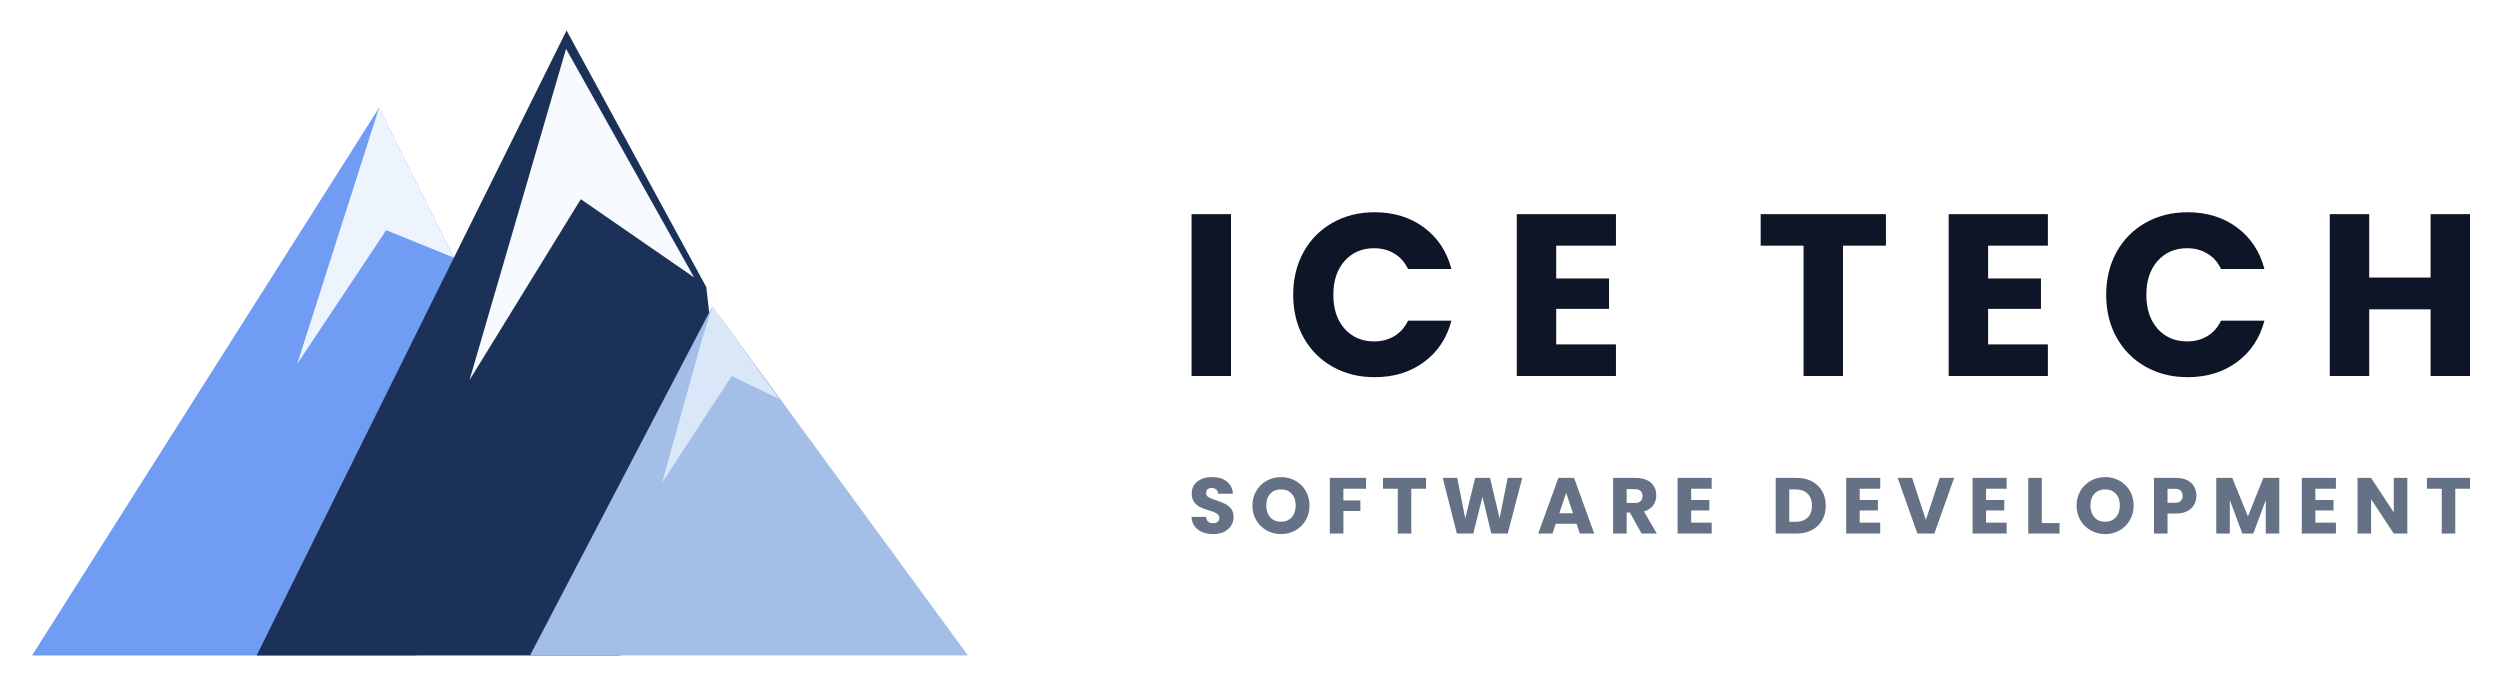
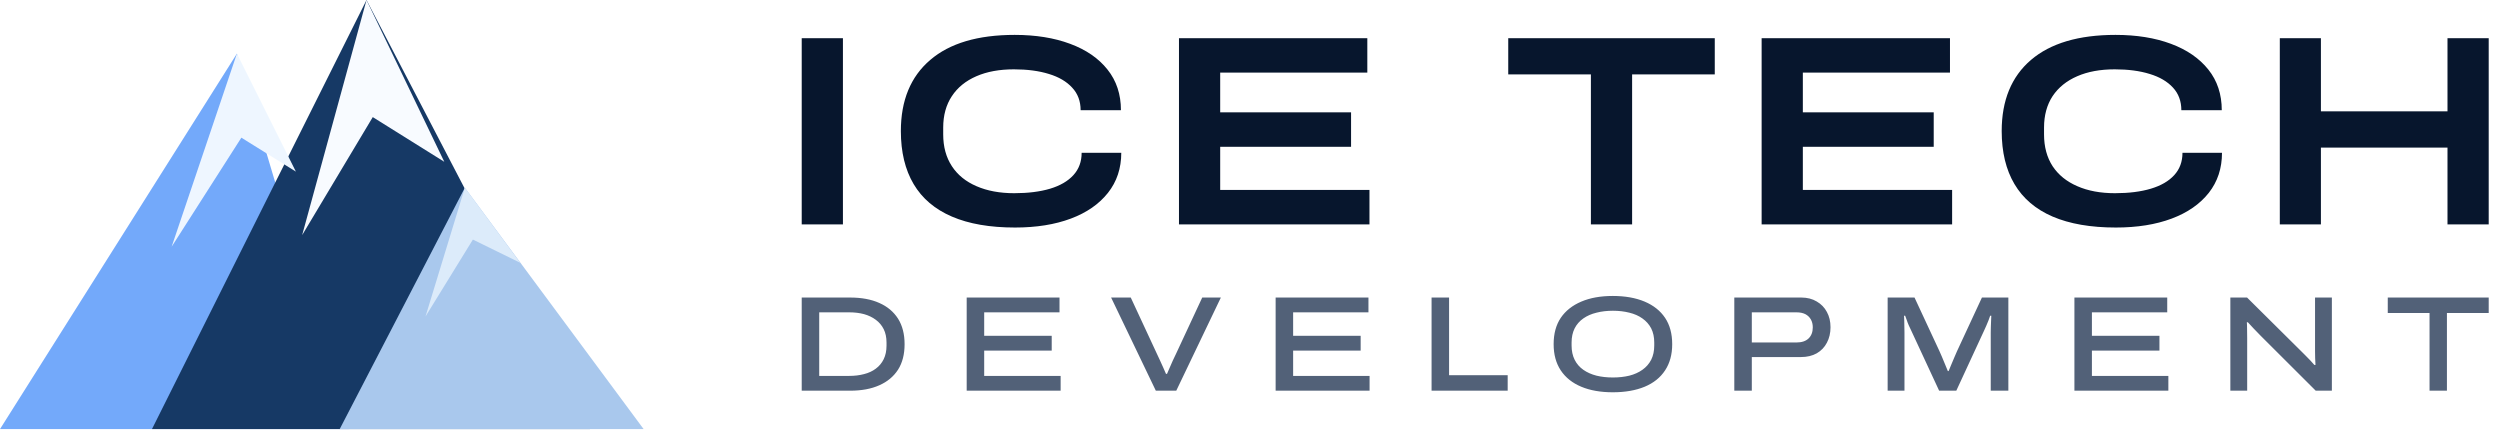
- <svg xmlns="http://www.w3.org/2000/svg" viewBox="18 6 492 135" role="img" aria-labelledby="title">
-   <polygon fill="#709df3" points="92.6 27.2 107.3 56.7 100 135 24.3 135" />
-   <polygon fill="#edf4fe" points="92.6 27.2 107.3 56.7 94 51.3 76.5 77.6" />
-   <polygon fill="#1b3158" points="129.5 12 157 62.5 157.6 67.8 140 135 68.5 135" />
-   <polygon fill="#f7faff" points="129.4 15.6 154.6 60.6 132.3 45.2 110.4 80.8" />
-   <polygon fill="#a4bfe7" points="158.2 66.3 208.5 135 122.3 135" />
-   <polygon fill="#d9e7f8" points="158.2 66.3 171.3 84.5 162 80 148.3 101 156.1 73" />
-   <path fill="#0d1527" d="M252.50 48.14L260.26 48.14L260.26 80L252.50 80L252.50 48.14ZM272.50 64.02Q272.50 59.30 274.54 55.60Q276.59 51.90 280.24 49.84Q283.89 47.77 288.52 47.77L288.52 47.77Q294.20 47.77 298.24 50.77Q302.28 53.76 303.64 58.94L303.64 58.94L295.10 58.94Q294.15 56.94 292.40 55.90Q290.66 54.85 288.43 54.85L288.43 54.85Q284.85 54.85 282.62 57.35Q280.40 59.85 280.40 64.02L280.40 64.02Q280.40 68.20 282.62 70.70Q284.85 73.19 288.43 73.19L288.43 73.19Q290.66 73.19 292.40 72.15Q294.15 71.10 295.10 69.11L295.10 69.11L303.64 69.11Q302.28 74.28 298.24 77.25Q294.20 80.23 288.52 80.23L288.52 80.23Q283.89 80.23 280.24 78.16Q276.59 76.10 274.54 72.42Q272.50 68.74 272.50 64.02L272.50 64.02ZM336.02 54.35L324.26 54.35L324.26 60.80L334.66 60.80L334.66 66.79L324.26 66.79L324.26 73.78L336.02 73.78L336.02 80L316.50 80L316.50 48.14L336.02 48.14L336.02 54.35ZM364.50 48.14L389.15 48.14L389.15 54.35L380.70 54.35L380.70 80L372.94 80L372.94 54.35L364.50 54.35L364.50 48.14ZM421.02 54.35L409.26 54.35L409.26 60.80L419.66 60.80L419.66 66.79L409.26 66.79L409.26 73.78L421.02 73.78L421.02 80L401.50 80L401.50 48.14L421.02 48.14L421.02 54.35ZM432.50 64.02Q432.50 59.30 434.54 55.60Q436.59 51.90 440.24 49.84Q443.89 47.77 448.52 47.77L448.52 47.77Q454.20 47.77 458.24 50.77Q462.28 53.76 463.64 58.94L463.64 58.94L455.10 58.94Q454.15 56.94 452.40 55.90Q450.66 54.85 448.43 54.85L448.43 54.85Q444.85 54.85 442.62 57.35Q440.40 59.85 440.40 64.02L440.40 64.02Q440.40 68.20 442.62 70.70Q444.85 73.19 448.43 73.19L448.43 73.19Q450.66 73.19 452.40 72.15Q454.15 71.10 455.10 69.11L455.10 69.11L463.64 69.11Q462.28 74.28 458.24 77.25Q454.20 80.23 448.52 80.23L448.52 80.23Q443.89 80.23 440.24 78.16Q436.59 76.10 434.54 72.42Q432.50 68.74 432.50 64.02L432.50 64.02ZM496.34 48.14L504.10 48.14L504.10 80L496.34 80L496.34 66.88L484.26 66.88L484.26 80L476.50 80L476.50 48.14L484.26 48.14L484.26 60.62L496.34 60.62L496.34 48.14Z" />
-   <path fill="#657184" d="M256.78 111.11Q255.57 111.11 254.62 110.72Q253.67 110.33 253.10 109.56Q252.53 108.80 252.50 107.72L252.50 107.72L255.34 107.72Q255.40 108.33 255.76 108.65Q256.12 108.97 256.70 108.97L256.70 108.97Q257.29 108.97 257.63 108.70Q257.98 108.43 257.98 107.94L257.98 107.94Q257.98 107.54 257.70 107.27Q257.43 107.01 257.03 106.83Q256.63 106.66 255.90 106.44L255.90 106.44Q254.84 106.12 254.17 105.79Q253.50 105.46 253.01 104.82Q252.53 104.18 252.53 103.15L252.53 103.15Q252.53 101.62 253.64 100.76Q254.75 99.89 256.53 99.89L256.53 99.89Q258.34 99.89 259.44 100.76Q260.55 101.62 260.63 103.17L260.63 103.17L257.74 103.17Q257.71 102.64 257.35 102.33Q256.99 102.03 256.43 102.03L256.43 102.03Q255.95 102.03 255.65 102.29Q255.36 102.54 255.36 103.03L255.36 103.03Q255.36 103.56 255.85 103.85Q256.35 104.15 257.41 104.49L257.41 104.49Q258.48 104.85 259.14 105.18Q259.80 105.51 260.29 106.13Q260.77 106.76 260.77 107.74L260.77 107.74Q260.77 108.68 260.29 109.44Q259.82 110.20 258.91 110.66Q258.01 111.11 256.78 111.11L256.78 111.11ZM270.11 111.11Q268.56 111.11 267.28 110.39Q265.99 109.67 265.23 108.39Q264.48 107.10 264.48 105.49L264.48 105.49Q264.48 103.89 265.23 102.61Q265.99 101.33 267.28 100.61Q268.56 99.89 270.11 99.89L270.11 99.89Q271.65 99.89 272.94 100.61Q274.23 101.33 274.97 102.61Q275.71 103.89 275.71 105.49L275.71 105.49Q275.71 107.10 274.96 108.39Q274.21 109.67 272.93 110.39Q271.65 111.11 270.11 111.11L270.11 111.11ZM270.11 108.68Q271.42 108.68 272.21 107.80Q272.99 106.93 272.99 105.49L272.99 105.49Q272.99 104.04 272.21 103.18Q271.42 102.31 270.11 102.31L270.11 102.31Q268.78 102.31 267.99 103.17Q267.21 104.03 267.21 105.49L267.21 105.49Q267.21 106.94 267.99 107.81Q268.78 108.68 270.11 108.68L270.11 108.68ZM279.71 100.05L286.84 100.05L286.84 102.18L282.38 102.18L282.38 104.49L285.72 104.49L285.72 106.57L282.38 106.57L282.38 111L279.71 111L279.71 100.05ZM290.17 100.05L298.65 100.05L298.65 102.18L295.74 102.18L295.74 111L293.08 111L293.08 102.18L290.17 102.18L290.17 100.05ZM314.71 100.05L317.58 100.05L314.72 111L311.49 111L309.75 103.79L307.94 111L304.71 111L301.93 100.05L304.79 100.05L306.36 108.02L308.31 100.05L311.24 100.05L313.12 108.02L314.71 100.05ZM328.92 111L328.26 109.07L324.17 109.07L323.52 111L320.72 111L324.69 100.05L327.78 100.05L331.74 111L328.92 111ZM324.87 107.01L327.57 107.01L326.22 103.00L324.87 107.01ZM344.06 111L341.05 111L338.77 106.87L338.13 106.87L338.13 111L335.46 111L335.46 100.05L339.94 100.05Q341.23 100.05 342.15 100.50Q343.06 100.95 343.51 101.74Q343.96 102.53 343.96 103.50L343.96 103.50Q343.96 104.59 343.35 105.45Q342.73 106.30 341.53 106.66L341.53 106.66L344.06 111ZM338.13 102.26L338.13 104.98L339.78 104.98Q340.52 104.98 340.88 104.62Q341.25 104.26 341.25 103.60L341.25 103.60Q341.25 102.98 340.88 102.62Q340.52 102.26 339.78 102.26L339.78 102.26L338.13 102.26ZM354.86 102.18L350.82 102.18L350.82 104.40L354.39 104.40L354.39 106.46L350.82 106.46L350.82 108.86L354.86 108.86L354.86 111L348.15 111L348.15 100.05L354.86 100.05L354.86 102.18ZM371.57 100.05Q373.30 100.05 374.59 100.73Q375.89 101.42 376.60 102.66Q377.31 103.90 377.31 105.52L377.31 105.52Q377.31 107.13 376.60 108.38Q375.89 109.63 374.59 110.31Q373.28 111 371.57 111L371.57 111L367.46 111L367.46 100.05L371.57 100.05ZM371.39 108.69Q372.91 108.69 373.75 107.86Q374.59 107.04 374.59 105.52L374.59 105.52Q374.59 104.01 373.75 103.17Q372.91 102.32 371.39 102.32L371.39 102.32L370.13 102.32L370.13 108.69L371.39 108.69ZM388.03 102.18L383.99 102.18L383.99 104.40L387.57 104.40L387.57 106.46L383.99 106.46L383.99 108.86L388.03 108.86L388.03 111L381.33 111L381.33 100.05L388.03 100.05L388.03 102.18ZM399.74 100.05L402.57 100.05L398.68 111L395.34 111L391.46 100.05L394.30 100.05L397.01 108.32L399.74 100.05ZM412.91 102.18L408.86 102.18L408.86 104.40L412.44 104.40L412.44 106.46L408.86 106.46L408.86 108.86L412.91 108.86L412.91 111L406.20 111L406.20 100.05L412.91 100.05L412.91 102.18ZM419.83 100.05L419.83 108.94L423.32 108.94L423.32 111L417.16 111L417.16 100.05L419.83 100.05ZM432.30 111.11Q430.76 111.11 429.47 110.39Q428.18 109.67 427.42 108.39Q426.67 107.10 426.67 105.49L426.67 105.49Q426.67 103.89 427.42 102.61Q428.18 101.33 429.47 100.61Q430.76 99.89 432.30 99.89L432.30 99.89Q433.85 99.89 435.13 100.61Q436.42 101.33 437.16 102.61Q437.90 103.89 437.90 105.49L437.90 105.49Q437.90 107.10 437.15 108.39Q436.40 109.67 435.12 110.39Q433.85 111.11 432.30 111.11L432.30 111.11ZM432.30 108.68Q433.61 108.68 434.40 107.80Q435.19 106.93 435.19 105.49L435.19 105.49Q435.19 104.04 434.40 103.18Q433.61 102.31 432.30 102.31L432.30 102.31Q430.97 102.31 430.19 103.17Q429.40 104.03 429.40 105.49L429.40 105.49Q429.40 106.94 430.19 107.81Q430.97 108.68 432.30 108.68L432.30 108.68ZM450.25 103.57Q450.25 104.52 449.81 105.31Q449.38 106.10 448.47 106.58Q447.57 107.07 446.23 107.07L446.23 107.07L444.57 107.07L444.57 111L441.90 111L441.90 100.05L446.23 100.05Q447.54 100.05 448.44 100.50Q449.35 100.95 449.80 101.75Q450.25 102.54 450.25 103.57L450.25 103.57ZM446.02 104.95Q446.79 104.95 447.16 104.59Q447.54 104.23 447.54 103.57L447.54 103.57Q447.54 102.92 447.16 102.56Q446.79 102.20 446.02 102.20L446.02 102.20L444.57 102.20L444.57 104.95L446.02 104.95ZM463.43 100.05L466.56 100.05L466.56 111L463.90 111L463.90 104.43L461.45 111L459.29 111L456.83 104.42L456.83 111L454.16 111L454.16 100.05L457.31 100.05L460.39 107.63L463.43 100.05ZM477.71 102.18L473.67 102.18L473.67 104.40L477.24 104.40L477.24 106.46L473.67 106.46L473.67 108.86L477.71 108.86L477.71 111L471.00 111L471.00 100.05L477.71 100.05L477.71 102.18ZM491.76 100.05L491.76 111L489.09 111L484.63 104.24L484.63 111L481.96 111L481.96 100.05L484.63 100.05L489.09 106.83L489.09 100.05L491.76 100.05ZM495.62 100.05L504.10 100.05L504.10 102.18L501.20 102.18L501.20 111L498.53 111L498.53 102.18L495.62 102.18L495.62 100.05Z" />
+ <svg xmlns="http://www.w3.org/2000/svg" viewBox="0 0 221.40 38.00" width="221.40" height="38.00" role="img" aria-label="ICE TECH DEVELOPMENT">
+   <g transform="scale(0.79167)">
+     <path fill="#73A9FA" d="M0 48 26.5 6 39 48H0Z" />
+     <path fill="#163965" d="M17 48 41 0l25 48H17Z" />
+     <path fill="#A9C8ED" d="m38 48 14-27 20 27H38Z" />
+     <path fill="#EEF6FF" d="m26.5 6 6.6 13.2-6.1-3.8-7.8 12.2L26.5 6Z" />
+     <path fill="#F8FBFF" d="m41 0 8.7 18.1-8-5-7.9 13.2L41 0Z" />
+     <path fill="#DCEBFA" d="m52 21 6.2 8.4-5.3-2.6-5.3 8.6L52 21Z" />
+   </g>
+   <path fill="#07162D" d="M71 19.87V3.38H74.65V19.87ZM89.89 20.15Q86.55 20.15 84.3 19.18Q82.04 18.21 80.91 16.3Q79.78 14.39 79.78 11.61Q79.78 7.53 82.38 5.31Q84.97 3.09 89.86 3.09Q92.65 3.09 94.77 3.88Q96.9 4.67 98.08 6.16Q99.27 7.65 99.27 9.76H95.7Q95.7 8.56 94.95 7.76Q94.21 6.95 92.89 6.55Q91.57 6.14 89.79 6.14Q87.87 6.14 86.47 6.75Q85.06 7.36 84.3 8.51Q83.53 9.67 83.53 11.3V11.9Q83.53 13.55 84.3 14.72Q85.06 15.88 86.48 16.49Q87.9 17.11 89.82 17.11Q91.66 17.11 93 16.71Q94.33 16.31 95.06 15.51Q95.79 14.71 95.79 13.53H99.3Q99.3 15.59 98.12 17.08Q96.94 18.57 94.83 19.36Q92.72 20.15 89.89 20.15ZM104.41 19.87V3.38H121.09V6.43H108.06V9.95H119.65V13H108.06V16.82H121.28V19.87ZM140.89 19.87V6.59H133.57V3.38H151.86V6.59H144.54V19.87ZM156.01 19.87V3.38H172.69V6.43H159.66V9.95H171.25V13H159.66V16.82H172.88V19.87ZM187.38 20.15Q184.04 20.15 181.78 19.18Q179.53 18.21 178.4 16.3Q177.27 14.39 177.27 11.61Q177.27 7.53 179.86 5.31Q182.46 3.09 187.35 3.09Q190.14 3.09 192.26 3.88Q194.38 4.67 195.57 6.16Q196.76 7.65 196.76 9.76H193.18Q193.18 8.56 192.44 7.76Q191.7 6.95 190.38 6.55Q189.06 6.14 187.28 6.14Q185.36 6.14 183.96 6.75Q182.55 7.36 181.78 8.51Q181.02 9.67 181.02 11.3V11.9Q181.02 13.55 181.78 14.72Q182.55 15.88 183.97 16.49Q185.38 17.11 187.3 17.11Q189.15 17.11 190.48 16.71Q191.82 16.31 192.55 15.51Q193.28 14.71 193.28 13.53H196.78Q196.78 15.59 195.61 17.08Q194.43 18.57 192.32 19.36Q190.21 20.15 187.38 20.15ZM201.9 19.87V3.38H205.54V9.86H216.75V3.38H220.4V19.87H216.75V13.07H205.54V19.87Z" />
+   <path fill="#526178" d="M71 34.6V26.35H75.28Q76.8 26.35 77.87 26.83Q78.94 27.3 79.53 28.22Q80.11 29.14 80.11 30.48Q80.11 31.83 79.53 32.74Q78.94 33.65 77.87 34.12Q76.8 34.6 75.28 34.6ZM72.55 33.29H75.21Q75.92 33.29 76.52 33.13Q77.12 32.98 77.56 32.65Q78.01 32.32 78.26 31.81Q78.51 31.3 78.51 30.61V30.34Q78.51 29.65 78.26 29.15Q78.01 28.65 77.56 28.32Q77.12 27.99 76.52 27.82Q75.92 27.66 75.21 27.66H72.55ZM85.61 34.6V26.35H93.83V27.66H87.16V29.74H93.14V31.05H87.16V33.29H93.93V34.6ZM102.36 34.6 98.4 26.35H100.14L102.45 31.32Q102.59 31.59 102.73 31.92Q102.87 32.25 103.02 32.56Q103.16 32.88 103.26 33.11H103.35Q103.45 32.89 103.58 32.58Q103.71 32.27 103.86 31.94Q104.01 31.61 104.15 31.33L106.47 26.35H108.12L104.17 34.6ZM112.97 34.6V26.35H121.19V27.66H114.52V29.74H120.5V31.05H114.52V33.29H121.29V34.6ZM126.78 34.6V26.35H128.33V33.23H133.52V34.6ZM142.83 34.74Q141.21 34.74 140.04 34.25Q138.86 33.76 138.22 32.8Q137.59 31.85 137.59 30.48Q137.59 29.09 138.22 28.15Q138.86 27.21 140.04 26.71Q141.21 26.21 142.83 26.21Q144.46 26.21 145.65 26.71Q146.83 27.21 147.46 28.15Q148.09 29.09 148.09 30.48Q148.09 31.85 147.46 32.8Q146.83 33.76 145.65 34.25Q144.46 34.74 142.83 34.74ZM142.84 33.43Q143.62 33.43 144.29 33.27Q144.96 33.1 145.45 32.75Q145.95 32.4 146.23 31.86Q146.5 31.32 146.5 30.6V30.33Q146.5 29.62 146.23 29.08Q145.95 28.55 145.45 28.2Q144.96 27.85 144.29 27.69Q143.62 27.52 142.84 27.52Q142.05 27.52 141.39 27.69Q140.72 27.85 140.22 28.2Q139.72 28.55 139.45 29.08Q139.18 29.62 139.18 30.33V30.6Q139.18 31.32 139.45 31.86Q139.72 32.4 140.22 32.75Q140.72 33.1 141.39 33.27Q142.05 33.43 142.84 33.43ZM153.59 34.6V26.35H159.52Q160.31 26.35 160.89 26.7Q161.48 27.04 161.79 27.63Q162.11 28.21 162.11 28.98Q162.11 29.75 161.79 30.35Q161.48 30.95 160.89 31.29Q160.3 31.62 159.5 31.62H155.14V34.6ZM155.14 30.33H159.09Q159.8 30.33 160.17 29.97Q160.54 29.61 160.54 28.99Q160.54 28.59 160.37 28.29Q160.2 27.99 159.88 27.82Q159.56 27.66 159.09 27.66H155.14ZM167.17 34.6V26.35H169.55L171.75 31.08Q171.84 31.26 171.97 31.58Q172.1 31.9 172.24 32.23Q172.38 32.57 172.5 32.86H172.57Q172.68 32.61 172.81 32.28Q172.94 31.96 173.08 31.64Q173.22 31.32 173.31 31.11L175.52 26.35H177.86V34.6H176.3V29.43Q176.3 29.21 176.31 28.95Q176.31 28.68 176.33 28.42Q176.34 28.15 176.35 27.96H176.25Q176.19 28.14 176.1 28.38Q176 28.62 175.9 28.86Q175.8 29.1 175.71 29.28L173.25 34.6H171.73L169.26 29.28Q169.15 29.05 169.04 28.81Q168.93 28.56 168.86 28.34Q168.78 28.12 168.72 27.96H168.62Q168.63 28.13 168.64 28.38Q168.65 28.63 168.65 28.9Q168.66 29.17 168.66 29.43V34.6ZM183.71 34.6V26.35H191.93V27.66H185.26V29.74H191.24V31.05H185.26V33.29H192.03V34.6ZM197.52 34.6V26.35H199L203.86 31.17Q204 31.3 204.2 31.51Q204.4 31.72 204.61 31.93Q204.82 32.15 204.96 32.32H205.06Q205.04 32.08 205.03 31.72Q205.02 31.36 205.02 31.11V26.35H206.51V34.6H205.08L200.21 29.74Q199.91 29.44 199.58 29.09Q199.26 28.74 199.07 28.54H198.98Q199 28.72 199 29.1Q199.01 29.49 199.01 29.93V34.6ZM215.16 34.6V27.72H211.46V26.35H220.4V27.72H216.7V34.6Z" />
</svg>
